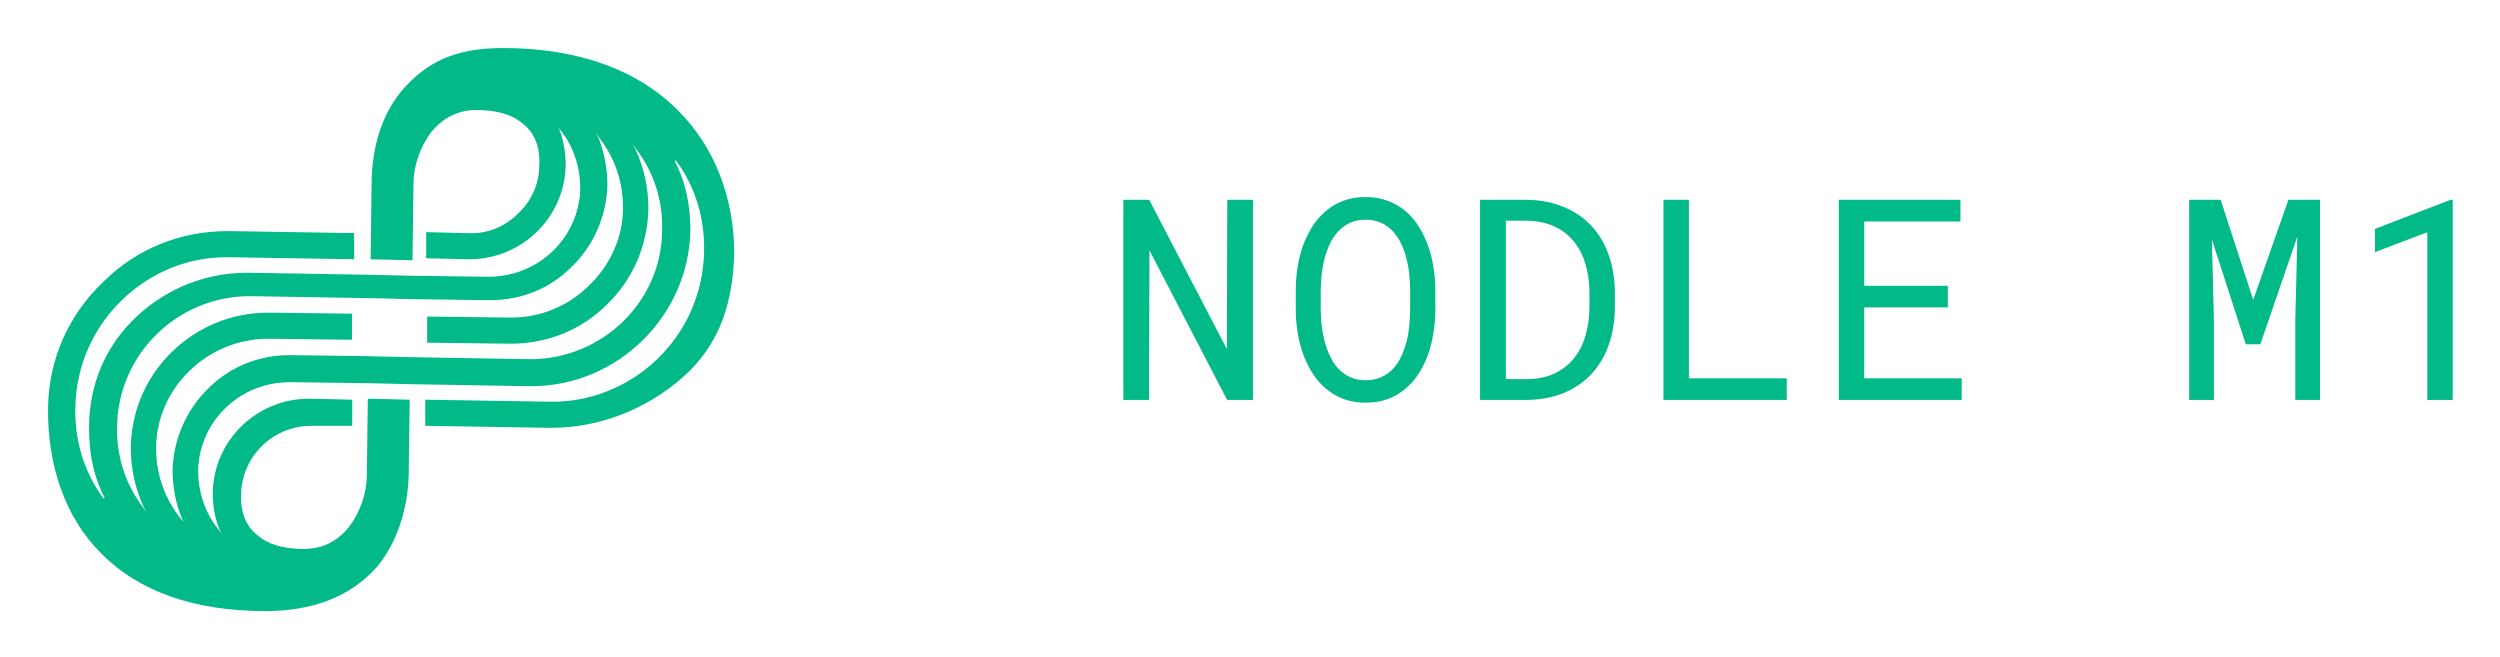
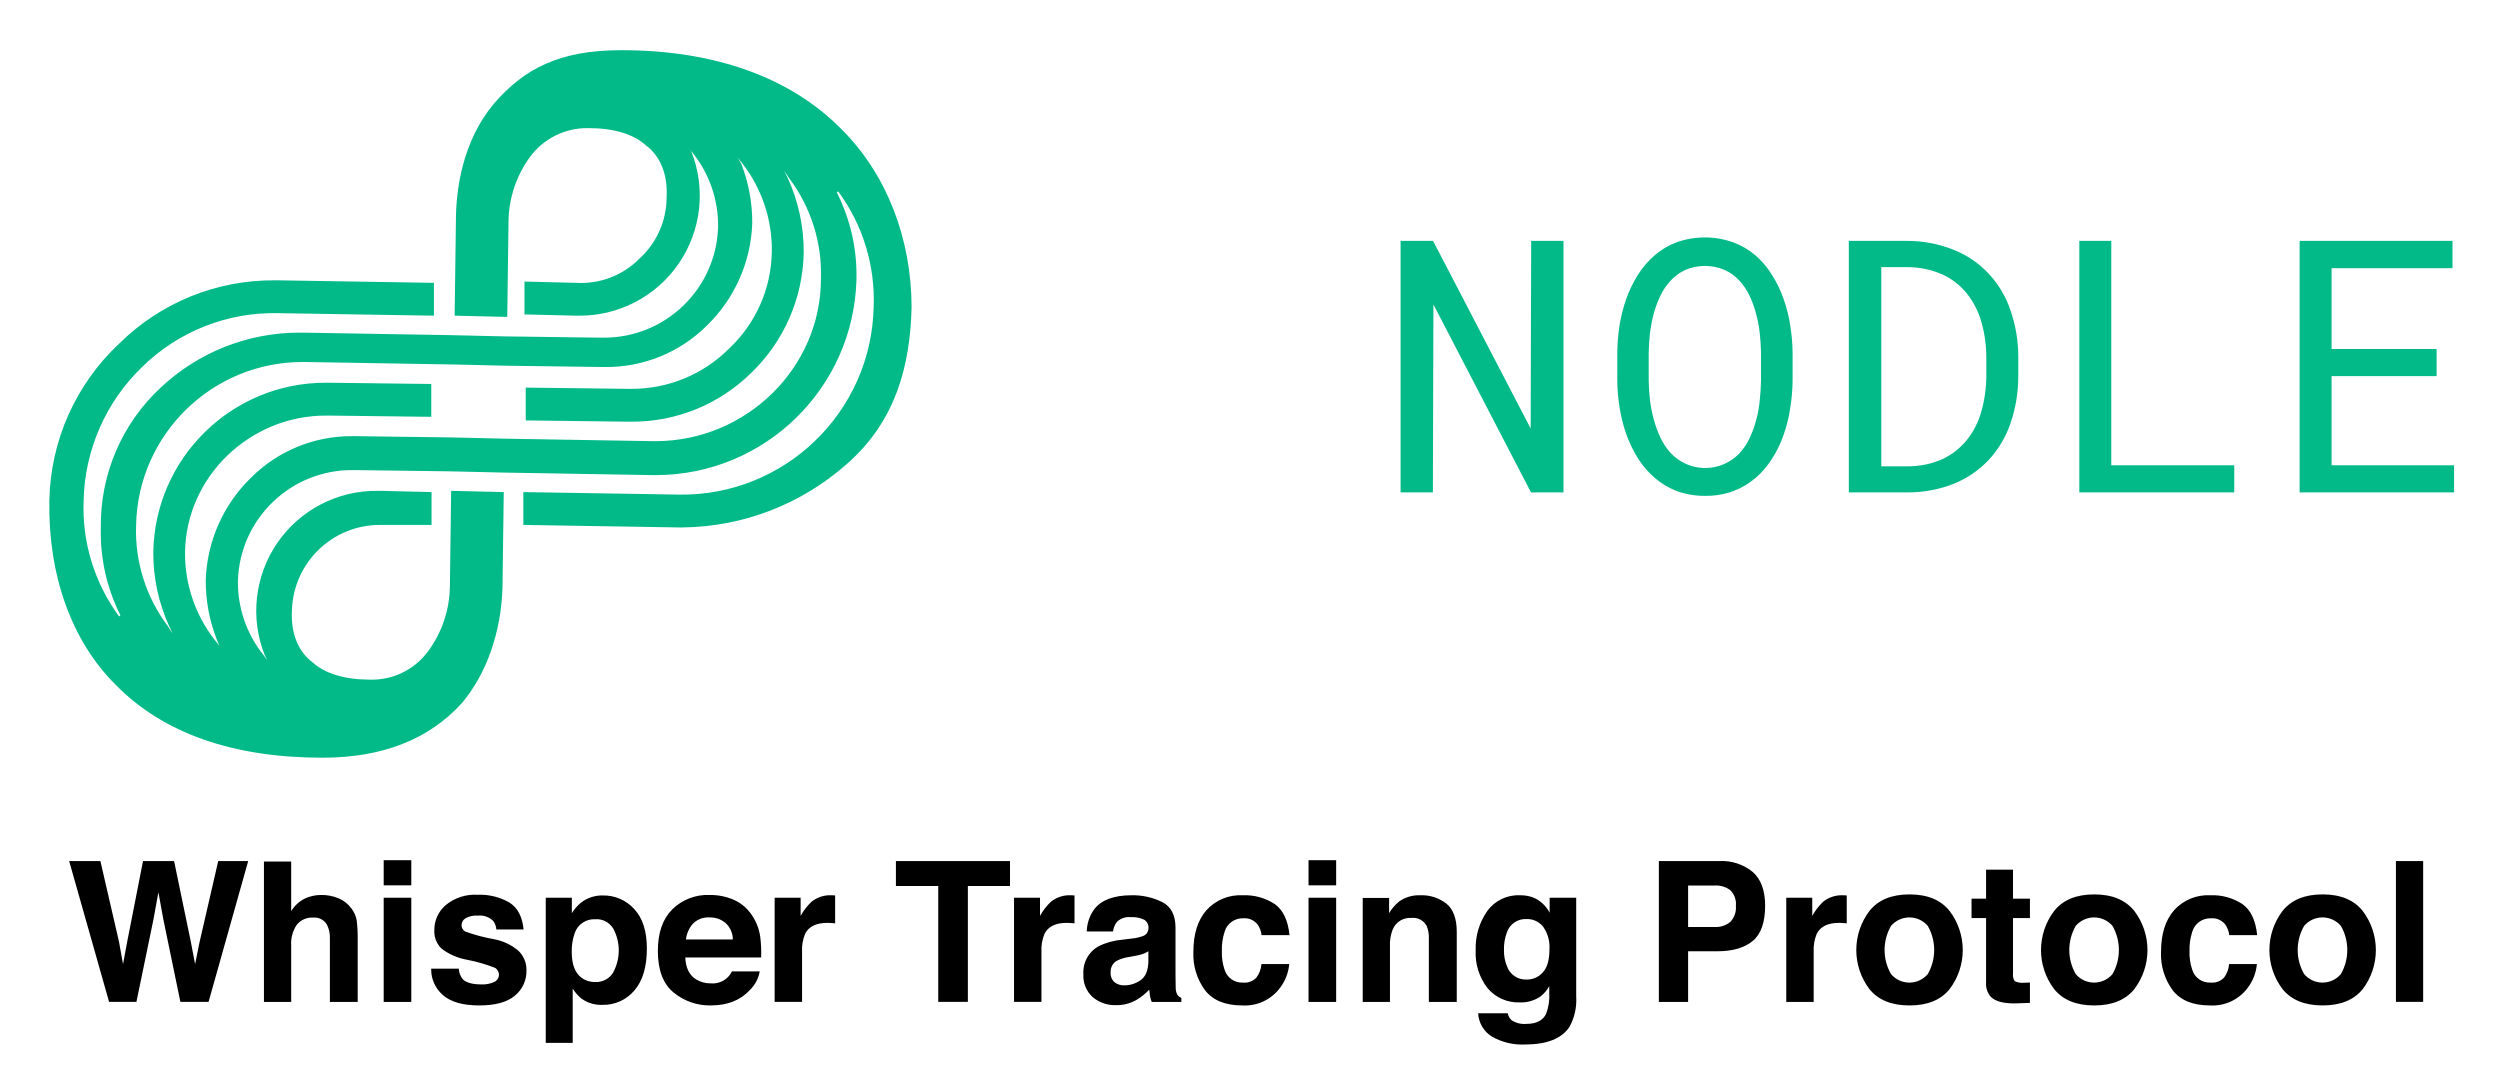
- <svg xmlns="http://www.w3.org/2000/svg" role="img" viewBox="-2.73 -2.73 142.09 37.34">
-   <path fill="#01BA88" d="M68.484 20h-1.469l-4.414-8.5-.024 8.5h-1.461V8.625h1.469L67 17.109l.023-8.484h1.461V20zm10.363-5.031c-.005.406-.042.818-.109 1.234-.062.411-.161.81-.297 1.195-.135.386-.31.745-.523 1.078-.208.333-.458.625-.75.875s-.628.448-1.008.594c-.375.141-.797.211-1.266.211-.469 0-.893-.07-1.274-.211-.375-.146-.708-.344-1-.594-.292-.25-.544-.542-.758-.875-.213-.339-.391-.701-.531-1.086-.136-.385-.237-.784-.305-1.195-.068-.411-.104-.82-.109-1.226v-1.297c.005-.406.039-.815.102-1.227.068-.417.169-.818.305-1.203.141-.385.315-.745.523-1.078.213-.339.466-.633.758-.883.292-.255.625-.453 1-.594.38-.146.805-.219 1.273-.219.469 0 .893.073 1.274.219.38.141.716.336 1.008.586.292.25.542.544.75.883.213.333.388.693.523 1.078.141.385.242.786.305 1.203.068.417.104.828.109 1.234v1.297zm-1.43-1.313c-.005-.271-.023-.552-.055-.844a5.5 5.5 0 0 0-.164-.875c-.073-.292-.172-.568-.297-.828-.125-.266-.281-.497-.469-.695-.188-.203-.409-.362-.664-.477-.255-.12-.552-.18-.891-.18-.333 0-.628.06-.883.18-.255.12-.476.281-.664.484-.188.198-.344.43-.469.695-.125.26-.227.536-.305.828-.073.286-.128.578-.164.875-.031.292-.05.57-.055.836v1.313c.005.266.023.547.055.844.036.297.094.591.172.883.078.286.18.562.305.828.125.266.281.5.469.703.188.198.409.357.664.476.255.12.552.18.891.18.339 0 .635-.06.891-.18.26-.12.482-.279.664-.476.188-.203.341-.435.461-.695.125-.266.224-.542.297-.828.078-.292.13-.586.156-.883.031-.297.05-.581.055-.852v-1.313zM81.39 20V8.625h2.633c.792.01 1.497.146 2.117.406.625.255 1.151.615 1.578 1.078.432.458.76 1.01.984 1.656.229.641.346 1.352.351 2.133v.836c-.005.781-.122 1.495-.351 2.141-.224.641-.552 1.193-.984 1.656-.427.458-.953.818-1.578 1.078-.62.255-1.325.385-2.117.391h-2.633zm1.469-10.188v9.008h1.164c.615-.005 1.146-.112 1.594-.32.448-.213.818-.503 1.109-.867.297-.365.516-.794.656-1.289.146-.495.221-1.031.227-1.609v-.852c-.005-.578-.081-1.112-.227-1.602-.146-.495-.365-.922-.656-1.281-.292-.365-.661-.651-1.109-.859-.448-.208-.979-.318-1.594-.328h-1.164zm10.402 8.961h5.562V20H91.815V8.625h1.445v10.148zm14.715-4.031h-4.75v4.031h5.539V20h-6.985V8.625h6.914v1.234h-5.468v3.656h4.75v1.227zm15.507-6.117l1.851 5.688 2-5.688h1.797V20h-1.406v-4.539l.117-4.75-2.102 6.125h-.828l-1.929-5.961.117 4.586V20h-1.406V8.625h1.789zM136.673 20h-1.446v-9.531l-2.976 1.133v-1.32l4.304-1.656h.118V20zM35.836 3.581C33.508 1.215 30.078 0 25.864 0c-2.772 0-4.379.824-5.758 2.423-1.386 1.655-1.715 3.801-1.715 5.286l-.057 4.298 2.379.057.057-4.298c0-1.101.386-2.146 1-2.977.664-.824 1.55-1.265 2.55-1.265h.057c1.164 0 2.05.277 2.601.774.664.497 1 1.322.943 2.366 0 1.045-.443 2.039-1.221 2.756-.778.774-1.772 1.158-2.879 1.101l-2.329-.057v1.485l2.329.057h.114c2.993 0 5.429-2.366 5.486-5.343 0-.717-.114-1.435-.386-2.096l-.114-.164.165.22c.778.938 1.164 2.146 1.164 3.36-.057 2.756-2.329 5.016-5.208 5.016h-.114l-4.322-.057-2.436-.057-6.701-.113h-.165c-2.329 0-4.543.881-6.258 2.479-1.772 1.655-2.715 3.858-2.715 6.337 0 1.378.221 2.7.886 3.965l-.057.057c-1.107-1.485-1.664-3.304-1.607-5.236.057-2.316 1-4.462 2.658-6.06 1.664-1.598 3.822-2.479 6.151-2.423l7.036.113v-1.485l-7.036-.113h-.165c-2.658 0-5.151.994-7.036 2.863C1.166 15.147.059 17.677.002 20.377c-.057 3.361 1 6.337 2.993 8.319C5.153 30.899 8.311 32 12.354 32c2.715 0 4.822-.824 6.315-2.479 1.107-1.322 1.772-3.197 1.829-5.236l.057-4.298-2.379-.057-.057 4.298c0 1.101-.386 2.146-1 2.977-.721.881-1.55 1.265-2.601 1.265-1.164 0-2.05-.277-2.601-.774-.664-.497-1-1.321-.943-2.366.057-2.146 1.829-3.858 3.986-3.858H17.29v-1.485L14.961 19.93h-.114c-2.993 0-5.429 2.366-5.486 5.343 0 .717.114 1.435.386 2.095l.114.22-.165-.22c-.778-.938-1.164-2.146-1.164-3.36.057-2.756 2.329-5.016 5.208-5.016h.114l4.322.057 2.436.057 6.701.113h.165c4.872 0 8.916-3.965 9.03-8.816 0-1.378-.222-2.7-.886-3.965l.057-.057c1.107 1.485 1.664 3.304 1.607 5.236-.057 2.316-1 4.462-2.658 6.06-1.658 1.598-3.879 2.479-6.151 2.423l-7.037-.113v1.485l7.037.113h.165c2.658 0 5.372-1.045 7.422-2.863C38.279 16.796 38.943 14.26 39 11.617c-.006-3.077-1.114-5.997-3.164-8.036zM27.414 17.683H27.3l-6.701-.113-2.436-.057-4.322-.057h-.114c-1.772 0-3.379.661-4.6 1.875-1.272 1.214-1.993 2.92-2.05 4.625 0 .938.165 1.875.5 2.7l.114.277-.222-.277c-.886-1.158-1.329-2.479-1.329-3.965.057-3.417 2.936-6.167 6.372-6.167h.114l4.651.057V15.097l-4.651-.057h-.114c-4.265 0-7.751 3.417-7.808 7.659 0 1.158.221 2.259.721 3.361l.165.334-.221-.334c-1-1.321-1.493-2.92-1.443-4.575.057-4.078 3.436-7.382 7.53-7.382h.114l6.758.113 2.379.057h.057l4.265.057h.114c1.772 0 3.379-.661 4.6-1.875 1.272-1.215 1.993-2.92 2.05-4.625 0-.938-.165-1.875-.5-2.7l-.165-.277.222.277c.886 1.158 1.329 2.479 1.329 3.965 0 1.655-.721 3.247-1.936 4.405-1.164 1.158-2.715 1.819-4.429 1.819h-.114l-4.651-.057v1.485l4.651.057h.114c2.05 0 3.986-.774 5.429-2.203 1.493-1.435 2.329-3.361 2.379-5.456 0-1.158-.222-2.259-.721-3.36l-.165-.334.222.334c1 1.322 1.493 2.92 1.443 4.575-.006 4.021-3.385 7.325-7.486 7.325z" />
+ <svg xmlns="http://www.w3.org/2000/svg" role="img" viewBox="-7.38 -6.38 513.76 224.26">
+   <path fill="#01ba88" d="M313.922 94.808H307.248l-20.056-38.621-.107 38.621h-6.638v-51.684h6.673l20.056 38.55.106-38.55h6.638zm47.085-22.86a37.961 37.961 0 0 1-.497 5.608 29.849 29.849 0 0 1-1.349 5.431 23.472 23.472 0 0 1-2.378 4.899 17.215 17.215 0 0 1-3.408 3.976 15.495 15.495 0 0 1-4.579 2.698 16.286 16.286 0 0 1-5.75.958 16.582 16.582 0 0 1-5.786-.958 15.614 15.614 0 0 1-4.544-2.698 17.977 17.977 0 0 1-3.443-3.976 25.799 25.799 0 0 1-2.414-4.934 32.003 32.003 0 0 1-1.384-5.431 37.213 37.213 0 0 1-.497-5.573v-5.893a40.527 40.527 0 0 1 .462-5.573 31.881 31.881 0 0 1 1.384-5.467 26.101 26.101 0 0 1 2.379-4.899 17.616 17.616 0 0 1 3.443-4.011 14.642 14.642 0 0 1 4.544-2.698 17.339 17.339 0 0 1 11.572 0 14.919 14.919 0 0 1 4.579 2.662 16.916 16.916 0 0 1 3.408 4.011 23.478 23.478 0 0 1 2.378 4.899 28.043 28.043 0 0 1 1.384 5.467 37.968 37.968 0 0 1 .497 5.609zm-6.496-5.964q-.035-1.846-.249-3.834a24.992 24.992 0 0 0-.746-3.976 19.712 19.712 0 0 0-1.349-3.763 11.95 11.95 0 0 0-2.13-3.159 9.173 9.173 0 0 0-3.017-2.166 10.35 10.35 0 0 0-8.058 0 9.636 9.636 0 0 0-3.017 2.201 11.95 11.95 0 0 0-2.13 3.159 21.555 21.555 0 0 0-1.385 3.763 31.795 31.795 0 0 0-.745 3.976q-.213 1.988-.249 3.798v5.964q.035 1.81.249 3.834a29.254 29.254 0 0 0 .781 4.011 23.1 23.1 0 0 0 1.384 3.763 12.553 12.553 0 0 0 2.13 3.195 9.916 9.916 0 0 0 3.017 2.165 9.708 9.708 0 0 0 11.111-2.165 12.043 12.043 0 0 0 2.095-3.16 20.977 20.977 0 0 0 1.349-3.763 23.351 23.351 0 0 0 .71-4.011q.213-2.024.249-3.869zm18.048 28.824V43.124h11.963a25.52 25.52 0 0 1 9.62 1.846 19.737 19.737 0 0 1 7.17 4.899 20.679 20.679 0 0 1 4.473 7.525 29.19 29.19 0 0 1 1.597 9.691v3.799a29.508 29.508 0 0 1-1.597 9.726 21.081 21.081 0 0 1-4.473 7.525 20.335 20.335 0 0 1-7.17 4.899 25.53 25.53 0 0 1-9.62 1.775zm6.673-46.289v40.929h5.289a17.396 17.396 0 0 0 7.241-1.455 14.124 14.124 0 0 0 5.041-3.94 16.146 16.146 0 0 0 2.982-5.857 26.628 26.628 0 0 0 1.029-7.313v-3.869a26.24 26.24 0 0 0-1.029-7.277 16.543 16.543 0 0 0-2.982-5.821 13.787 13.787 0 0 0-5.041-3.905 17.769 17.769 0 0 0-7.241-1.491zm47.263 40.716h25.274v5.573h-31.841V43.124h6.567zm66.859-18.317h-21.583v18.316h25.168v5.573h-31.738v-51.684h31.415v5.609h-24.845V65.345h21.583zM165.578 20.204c-10.58-10.751-26.163-16.27-45.312-16.27-12.593 0-19.896 3.746-26.163 11.008-6.297 7.52-7.792 17.271-7.792 24.019l-.259 19.529 10.81.257.259-19.529a22.919 22.919 0 0 1 4.543-13.525 14.58 14.58 0 0 1 11.587-5.747h.259c5.29 0 9.315 1.258 11.817 3.517 3.019 2.259 4.543 6.005 4.284 10.751a17.026 17.026 0 0 1-5.549 12.524 16.868 16.868 0 0 1-13.082 5.004l-10.58-.257v6.748l10.58.258h.518a24.658 24.658 0 0 0 23.173-33.798l-.518-.743.748 1.001a23.894 23.894 0 0 1 5.29 15.269 23.437 23.437 0 0 1-23.662 22.789h-.518l-19.637-.258-11.069-.257-30.448-.515h-.747a41.543 41.543 0 0 0-28.435 11.266 38.515 38.515 0 0 0-12.334 28.794 37.705 37.705 0 0 0 4.025 18.014l-.259.257a37.572 37.572 0 0 1-7.303-23.79A39.301 39.301 0 0 1 21.879 68.984 38.632 38.632 0 0 1 49.826 57.976l31.971.515v-6.748l-31.971-.515h-.747a44.948 44.948 0 0 0-31.972 13.01 45.301 45.301 0 0 0-14.347 32.282C2.501 111.789 7.302 125.314 16.359 134.321c9.804 10.007 24.151 15.011 42.523 15.011q18.501 0 28.694-11.266c5.031-6.005 8.051-14.526 8.309-23.79l.259-19.53-10.81-.257-.259 19.529a22.919 22.919 0 0 1-4.543 13.525 14.322 14.322 0 0 1-11.817 5.747c-5.29 0-9.315-1.258-11.817-3.517-3.019-2.259-4.543-6.004-4.284-10.751a18.079 18.079 0 0 1 18.113-17.528h10.58v-6.748l-10.58-.257h-.518a24.658 24.658 0 0 0-23.174 33.797l.517 1.001-.748-1.001a23.893 23.893 0 0 1-5.29-15.269 23.437 23.437 0 0 1 23.662-22.789h.518l19.637.258 11.069.257 30.448.515h.747a41.285 41.285 0 0 0 41.028-40.059 37.705 37.705 0 0 0-4.025-18.014l.259-.257a37.572 37.572 0 0 1 7.303 23.79A39.414 39.414 0 0 1 132.14 95.262l-31.972-.515v6.748l31.972.515h.747A51.673 51.673 0 0 0 166.613 89c10.063-8.749 13.082-20.273 13.341-32.282-.029-13.982-5.06-27.25-14.376-36.514zM127.31 84.282h-.518l-30.448-.515-11.069-.257-19.637-.258h-.517a29.184 29.184 0 0 0-20.902 8.521 30.717 30.717 0 0 0-9.315 21.016 32.876 32.876 0 0 0 2.271 12.267l.518 1.258-1.006-1.258a28.856 28.856 0 0 1-6.038-18.014c.259-15.526 13.341-28.021 28.952-28.021h.518l21.132.257v-6.748l-21.132-.258h-.518a35.415 35.415 0 0 0-35.479 34.798 36.161 36.161 0 0 0 3.278 15.269l.748 1.515-1.006-1.515a32.564 32.564 0 0 1-6.555-20.787 34.237 34.237 0 0 1 34.214-33.54h.518l30.706.514 10.81.258h.259l19.378.257h.518a29.185 29.185 0 0 0 20.902-8.521 30.717 30.717 0 0 0 9.316-21.016 32.874 32.874 0 0 0-2.271-12.267l-.747-1.258 1.006 1.258a28.858 28.858 0 0 1 6.038 18.014 27.841 27.841 0 0 1-8.798 20.015 28.212 28.212 0 0 1-20.126 8.264h-.518l-21.132-.257v6.748l21.132.258h.518A34.82 34.82 0 0 0 146.976 70.271a35.173 35.173 0 0 0 10.81-24.791 36.159 36.159 0 0 0-3.278-15.269l-.747-1.515 1.006 1.515a32.561 32.561 0 0 1 6.555 20.787c-.029 18.271-15.382 33.283-34.013 33.283z" />
+   <path d="M13.251 170.568l3.822 16.577.833 4.613.835-4.519 3.27-16.672h6.383l3.439 16.574.881 4.616.894-4.437 3.859-16.754h6.159l-8.144 28.947h-5.792l-3.496-16.929-1.021-5.597-1.021 5.597-3.496 16.929h-5.618l-8.208-28.947zm48.956 7.66a6.276 6.276 0 0 1 2.649 2.103 5.608 5.608 0 0 1 1.075 2.468 30.5 30.5 0 0 1 .196 4.137v12.58H60.413v-13.035a5.778 5.778 0 0 0-.585-2.792 2.93 2.93 0 0 0-2.885-1.494 3.959 3.959 0 0 0-3.344 1.484 6.838 6.838 0 0 0-1.14 4.237v11.6h-5.597V170.667h5.597v10.212a6.844 6.844 0 0 1 2.806-2.603 7.911 7.911 0 0 1 3.354-.736 9.054 9.054 0 0 1 3.588.688zm14.938-2.672h-5.676v-5.165h5.676zm-5.676 2.553h5.676v21.406h-5.676zm15.436 14.572a3.726 3.726 0 0 0 .77 2.121q1.046 1.119 3.867 1.119a5.923 5.923 0 0 0 2.635-.491 1.644 1.644 0 0 0 .189-2.906 32.119 32.119 0 0 0-5.855-1.689 12.16 12.16 0 0 1-5.141-2.258 4.896 4.896 0 0 1-1.492-3.85 6.67 6.67 0 0 1 2.332-5.096 9.377 9.377 0 0 1 6.563-2.131 12.057 12.057 0 0 1 6.543 1.601q2.53 1.601 2.903 5.528h-5.597a3.312 3.312 0 0 0-.61-1.709 3.85 3.85 0 0 0-3.151-1.139 4.533 4.533 0 0 0-2.608.569 1.64 1.64 0 0 0-.778 1.336 1.458 1.458 0 0 0 .827 1.394 35.766 35.766 0 0 0 5.844 1.552 10.713 10.713 0 0 1 5.014 2.376 5.398 5.398 0 0 1 1.65 4.026 6.499 6.499 0 0 1-2.372 5.194q-2.372 2.013-7.329 2.013-5.058 0-7.468-2.131a6.924 6.924 0 0 1-2.411-5.43zm36.029-12.274q2.619 2.77 2.619 8.131 0 5.656-2.56 8.621a8.311 8.311 0 0 1-6.592 2.965 6.905 6.905 0 0 1-4.27-1.276 8.233 8.233 0 0 1-1.818-2.062v11.154h-5.538v-29.831h5.361v3.162a8.984 8.984 0 0 1 1.937-2.199 7.145 7.145 0 0 1 4.467-1.434 8.466 8.466 0 0 1 6.394 2.769zm-4.296 4.026a3.98 3.98 0 0 0-3.699-1.905 4.209 4.209 0 0 0-4.227 2.887 10.857 10.857 0 0 0-.595 3.889q0 3.731 2.002 5.243a4.589 4.589 0 0 0 2.817.884 4.097 4.097 0 0 0 3.603-1.807 9.459 9.459 0 0 0 .099-9.19zm24.812-5.891a8.707 8.707 0 0 1 3.699 3.167 10.51 10.51 0 0 1 1.705 4.426 27.173 27.173 0 0 1 .185 4.248h-15.59q.13 3.221 2.238 4.517a5.683 5.683 0 0 0 3.086.806 4.35 4.35 0 0 0 4.26-2.455h5.714a6.984 6.984 0 0 1-2.075 3.869q-2.875 3.122-8.053 3.122a11.669 11.669 0 0 1-7.54-2.634q-3.267-2.634-3.267-8.57 0-5.562 2.949-8.529A10.321 10.321 0 0 1 138.415 177.54a12.197 12.197 0 0 1 5.034 1.003zm-8.373 4.835a5.817 5.817 0 0 0-1.491 3.313h9.643a4.669 4.669 0 0 0-1.49-3.382 4.905 4.905 0 0 0-3.32-1.154 4.442 4.442 0 0 0-3.341 1.223zm28.684-5.769c.072.006.232.017.481.029v5.734q-.53-.059-.943-.079-.412-.019-.667-.02-3.378 0-4.537 2.2a8.561 8.561 0 0 0-.647 3.81v10.231h-5.637v-21.406h5.342v3.731a11.832 11.832 0 0 1 2.259-2.926 6.147 6.147 0 0 1 4.085-1.315c.104 0 .192.003.265.01zm36.42-7.041v5.126h-8.661v23.821h-6.088v-23.821h-8.699v-5.126zm12.774 7.041c.072.006.232.017.481.029v5.734q-.53-.059-.943-.079-.412-.019-.667-.02-3.378 0-4.537 2.2a8.561 8.561 0 0 0-.647 3.81v10.231h-5.637v-21.406h5.342v3.731a11.833 11.833 0 0 1 2.259-2.926 6.147 6.147 0 0 1 4.085-1.315c.105 0 .192.003.265.01zm12.238 8.886a8.807 8.807 0 0 0 2.235-.491 1.683 1.683 0 0 0 1.207-1.59 1.882 1.882 0 0 0-.926-1.817 5.861 5.861 0 0 0-2.717-.5 3.568 3.568 0 0 0-2.847.981 4.038 4.038 0 0 0-.796 1.964h-5.401a8.192 8.192 0 0 1 1.578-4.615q2.228-2.827 7.653-2.827a13.655 13.655 0 0 1 6.271 1.394q2.742 1.395 2.741 5.264v9.819q0 1.021.04 2.474a3.109 3.109 0 0 0 .333 1.493 2.004 2.004 0 0 0 .825.647v.825h-6.088a6.241 6.241 0 0 1-.354-1.218q-.098-.568-.157-1.296a11.543 11.543 0 0 1-2.687 2.141 8.121 8.121 0 0 1-4.108 1.041 7.091 7.091 0 0 1-4.83-1.66 5.901 5.901 0 0 1-1.906-4.703 6.095 6.095 0 0 1 3.066-5.715 13.711 13.711 0 0 1 4.946-1.374zm3.423 2.612a6.235 6.235 0 0 1-1.085.54 9.2 9.2 0 0 1-1.503.383l-1.274.235a8.363 8.363 0 0 0-2.572.767 2.555 2.555 0 0 0-1.322 2.376 2.478 2.478 0 0 0 .808 2.071 3.066 3.066 0 0 0 1.964.639 5.848 5.848 0 0 0 3.38-1.061q1.545-1.061 1.605-3.869zm23.271-3.319a4.962 4.962 0 0 0-.807-2.16 3.389 3.389 0 0 0-2.934-1.296 3.862 3.862 0 0 0-3.878 2.809 11.639 11.639 0 0 0-.551 3.956 10.707 10.707 0 0 0 .551 3.781 3.743 3.743 0 0 0 3.779 2.671 3.337 3.337 0 0 0 2.796-1.061 5.274 5.274 0 0 0 1.004-2.749h5.715a9.372 9.372 0 0 1-1.848 4.831 8.986 8.986 0 0 1-7.805 3.672q-5.169 0-7.607-3.063a12.372 12.372 0 0 1-2.438-7.944q0-5.508 2.692-8.571a9.378 9.378 0 0 1 7.432-3.063 11.19 11.19 0 0 1 6.595 1.807q2.565 1.806 3.037 6.382zm15.318-10.231h-5.676v-5.165h5.676zm-5.676 2.553h5.676v21.406h-5.676zm28.357 1.228q2.102 1.739 2.103 5.764v14.415h-5.734v-13.021a5.98 5.98 0 0 0-.448-2.592 3.15 3.15 0 0 0-3.119-1.649 3.867 3.867 0 0 0-3.88 2.415 8.346 8.346 0 0 0-.546 3.26v11.587H272.665v-21.366h5.42v3.122a9.488 9.488 0 0 1 2.034-2.376 7.043 7.043 0 0 1 4.36-1.296 8.208 8.208 0 0 1 5.407 1.737zm17.896-1.247a6.724 6.724 0 0 1 3.295 3.104v-3.084h5.46V198.416a11.374 11.374 0 0 1-1.395 6.245q-2.396 3.612-9.19 3.613a12.527 12.527 0 0 1-6.697-1.61 5.941 5.941 0 0 1-2.867-4.812h6.088a2.522 2.522 0 0 0 .766 1.414 4.731 4.731 0 0 0 3.044.766q3.025 0 4.046-2.022a10.241 10.241 0 0 0 .668-4.359v-1.375a6.832 6.832 0 0 1-1.729 2.062 6.947 6.947 0 0 1-4.34 1.277 8.211 8.211 0 0 1-6.589-2.897 11.706 11.706 0 0 1-2.465-7.845 13.238 13.238 0 0 1 2.373-8.022 7.837 7.837 0 0 1 6.728-3.25 7.36 7.36 0 0 1 2.805.49zm1.906 15.348q1.349-1.482 1.35-4.723a7.246 7.246 0 0 0-1.281-4.635 4.179 4.179 0 0 0-3.432-1.591 4.044 4.044 0 0 0-4.048 2.769 9.851 9.851 0 0 0-.587 3.634 8.324 8.324 0 0 0 .625 3.318 4.08 4.08 0 0 0 4.068 2.71 4.297 4.297 0 0 0 3.305-1.482zm43.132-6.451q-2.541 2.121-7.26 2.121h-6.027v10.408h-6.009v-28.947h12.429a10.027 10.027 0 0 1 6.854 2.239q2.556 2.238 2.556 6.932 0 5.127-2.542 7.247zm-4.616-10.428a4.873 4.873 0 0 0-3.22-.963h-5.451v8.523h5.451a4.623 4.623 0 0 0 3.22-1.041 4.247 4.247 0 0 0 1.148-3.299 3.991 3.991 0 0 0-1.148-3.221zm23.448 1.051c.072.006.232.017.481.029v5.734q-.53-.059-.943-.079-.412-.019-.667-.02-3.378 0-4.537 2.2a8.561 8.561 0 0 0-.647 3.81v10.231h-5.637v-21.406h5.342v3.731a11.832 11.832 0 0 1 2.259-2.926 6.147 6.147 0 0 1 4.085-1.315c.104 0 .192.003.265.01zm21.611 19.287q-2.71 3.346-8.229 3.346-5.518 0-8.229-3.346a13.28 13.28 0 0 1 0-16.079q2.71-3.396 8.229-3.395 5.52 0 8.229 3.395a13.276 13.276 0 0 1 0 16.079zm-4.478-3.093a9.989 9.989 0 0 0 0-9.913 4.974 4.974 0 0 0-7.551 0 9.932 9.932 0 0 0 0 9.913 4.956 4.956 0 0 0 7.551 0zm8.995-11.511v-3.987h2.985v-5.97h5.538v5.97h3.476v3.987h-3.476v11.312a2.546 2.546 0 0 0 .334 1.64 3.677 3.677 0 0 0 2.042.324c.17 0 .351-.003.54-.01s.376-.017.56-.029v4.183l-2.65.099q-3.968.136-5.421-1.375a4.096 4.096 0 0 1-.942-2.966V182.293zm33.443 14.603q-2.71 3.346-8.229 3.346-5.518 0-8.229-3.346a13.28 13.28 0 0 1 0-16.079q2.71-3.396 8.229-3.395 5.52 0 8.229 3.395a13.276 13.276 0 0 1 0 16.079zm-4.478-3.093a9.989 9.989 0 0 0 0-9.913 4.974 4.974 0 0 0-7.551 0 9.932 9.932 0 0 0 0 9.913 4.956 4.956 0 0 0 7.551 0zm23.999-8.016a4.962 4.962 0 0 0-.807-2.16 3.389 3.389 0 0 0-2.934-1.296 3.862 3.862 0 0 0-3.878 2.809 11.639 11.639 0 0 0-.551 3.956 10.707 10.707 0 0 0 .551 3.781 3.743 3.743 0 0 0 3.779 2.671 3.337 3.337 0 0 0 2.796-1.061 5.274 5.274 0 0 0 1.004-2.749h5.715a9.372 9.372 0 0 1-1.848 4.831 8.986 8.986 0 0 1-7.805 3.672q-5.169 0-7.607-3.063a12.372 12.372 0 0 1-2.438-7.944q0-5.508 2.692-8.571a9.378 9.378 0 0 1 7.432-3.063 11.19 11.19 0 0 1 6.595 1.807q2.565 1.806 3.037 6.382zm27.415 11.108q-2.71 3.346-8.229 3.346-5.518 0-8.229-3.346a13.28 13.28 0 0 1 0-16.079q2.71-3.396 8.229-3.395 5.52 0 8.229 3.395a13.276 13.276 0 0 1 0 16.079zm-4.478-3.093a9.989 9.989 0 0 0 0-9.913 4.974 4.974 0 0 0-7.551 0 9.932 9.932 0 0 0 0 9.913 4.956 4.956 0 0 0 7.551 0zm16.909 5.712h-5.598v-28.947h5.598z" />
</svg>
